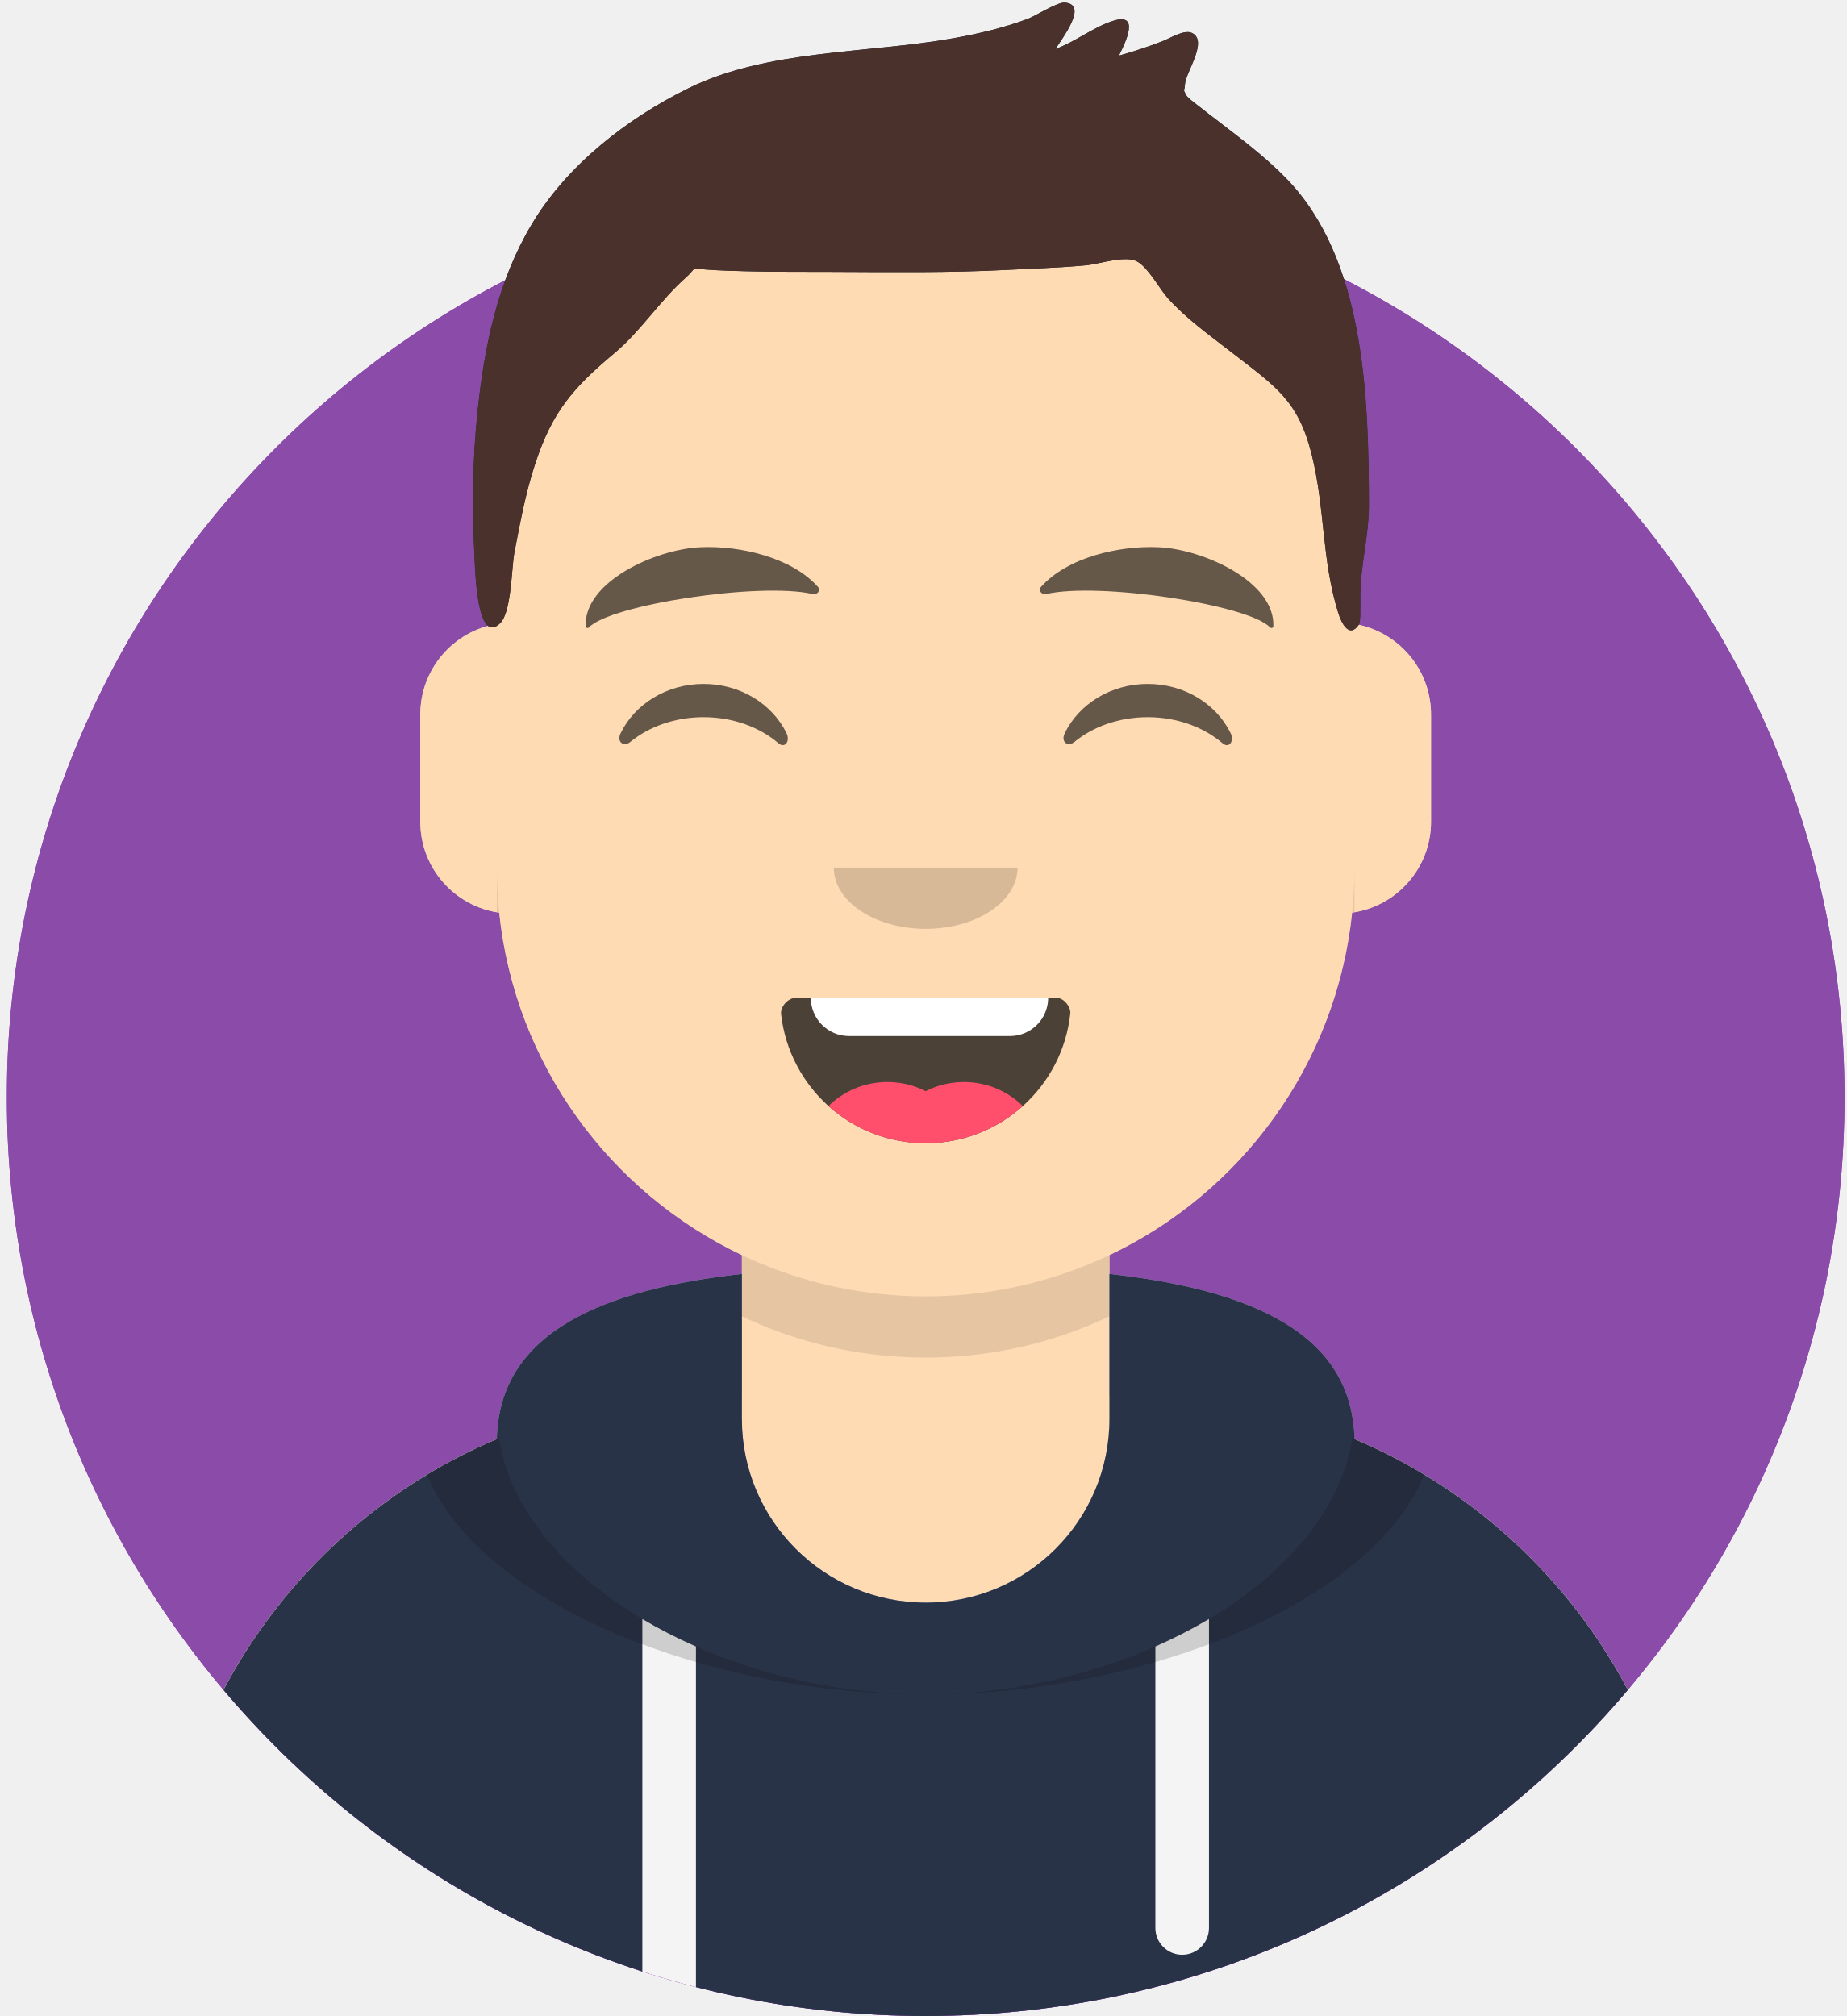
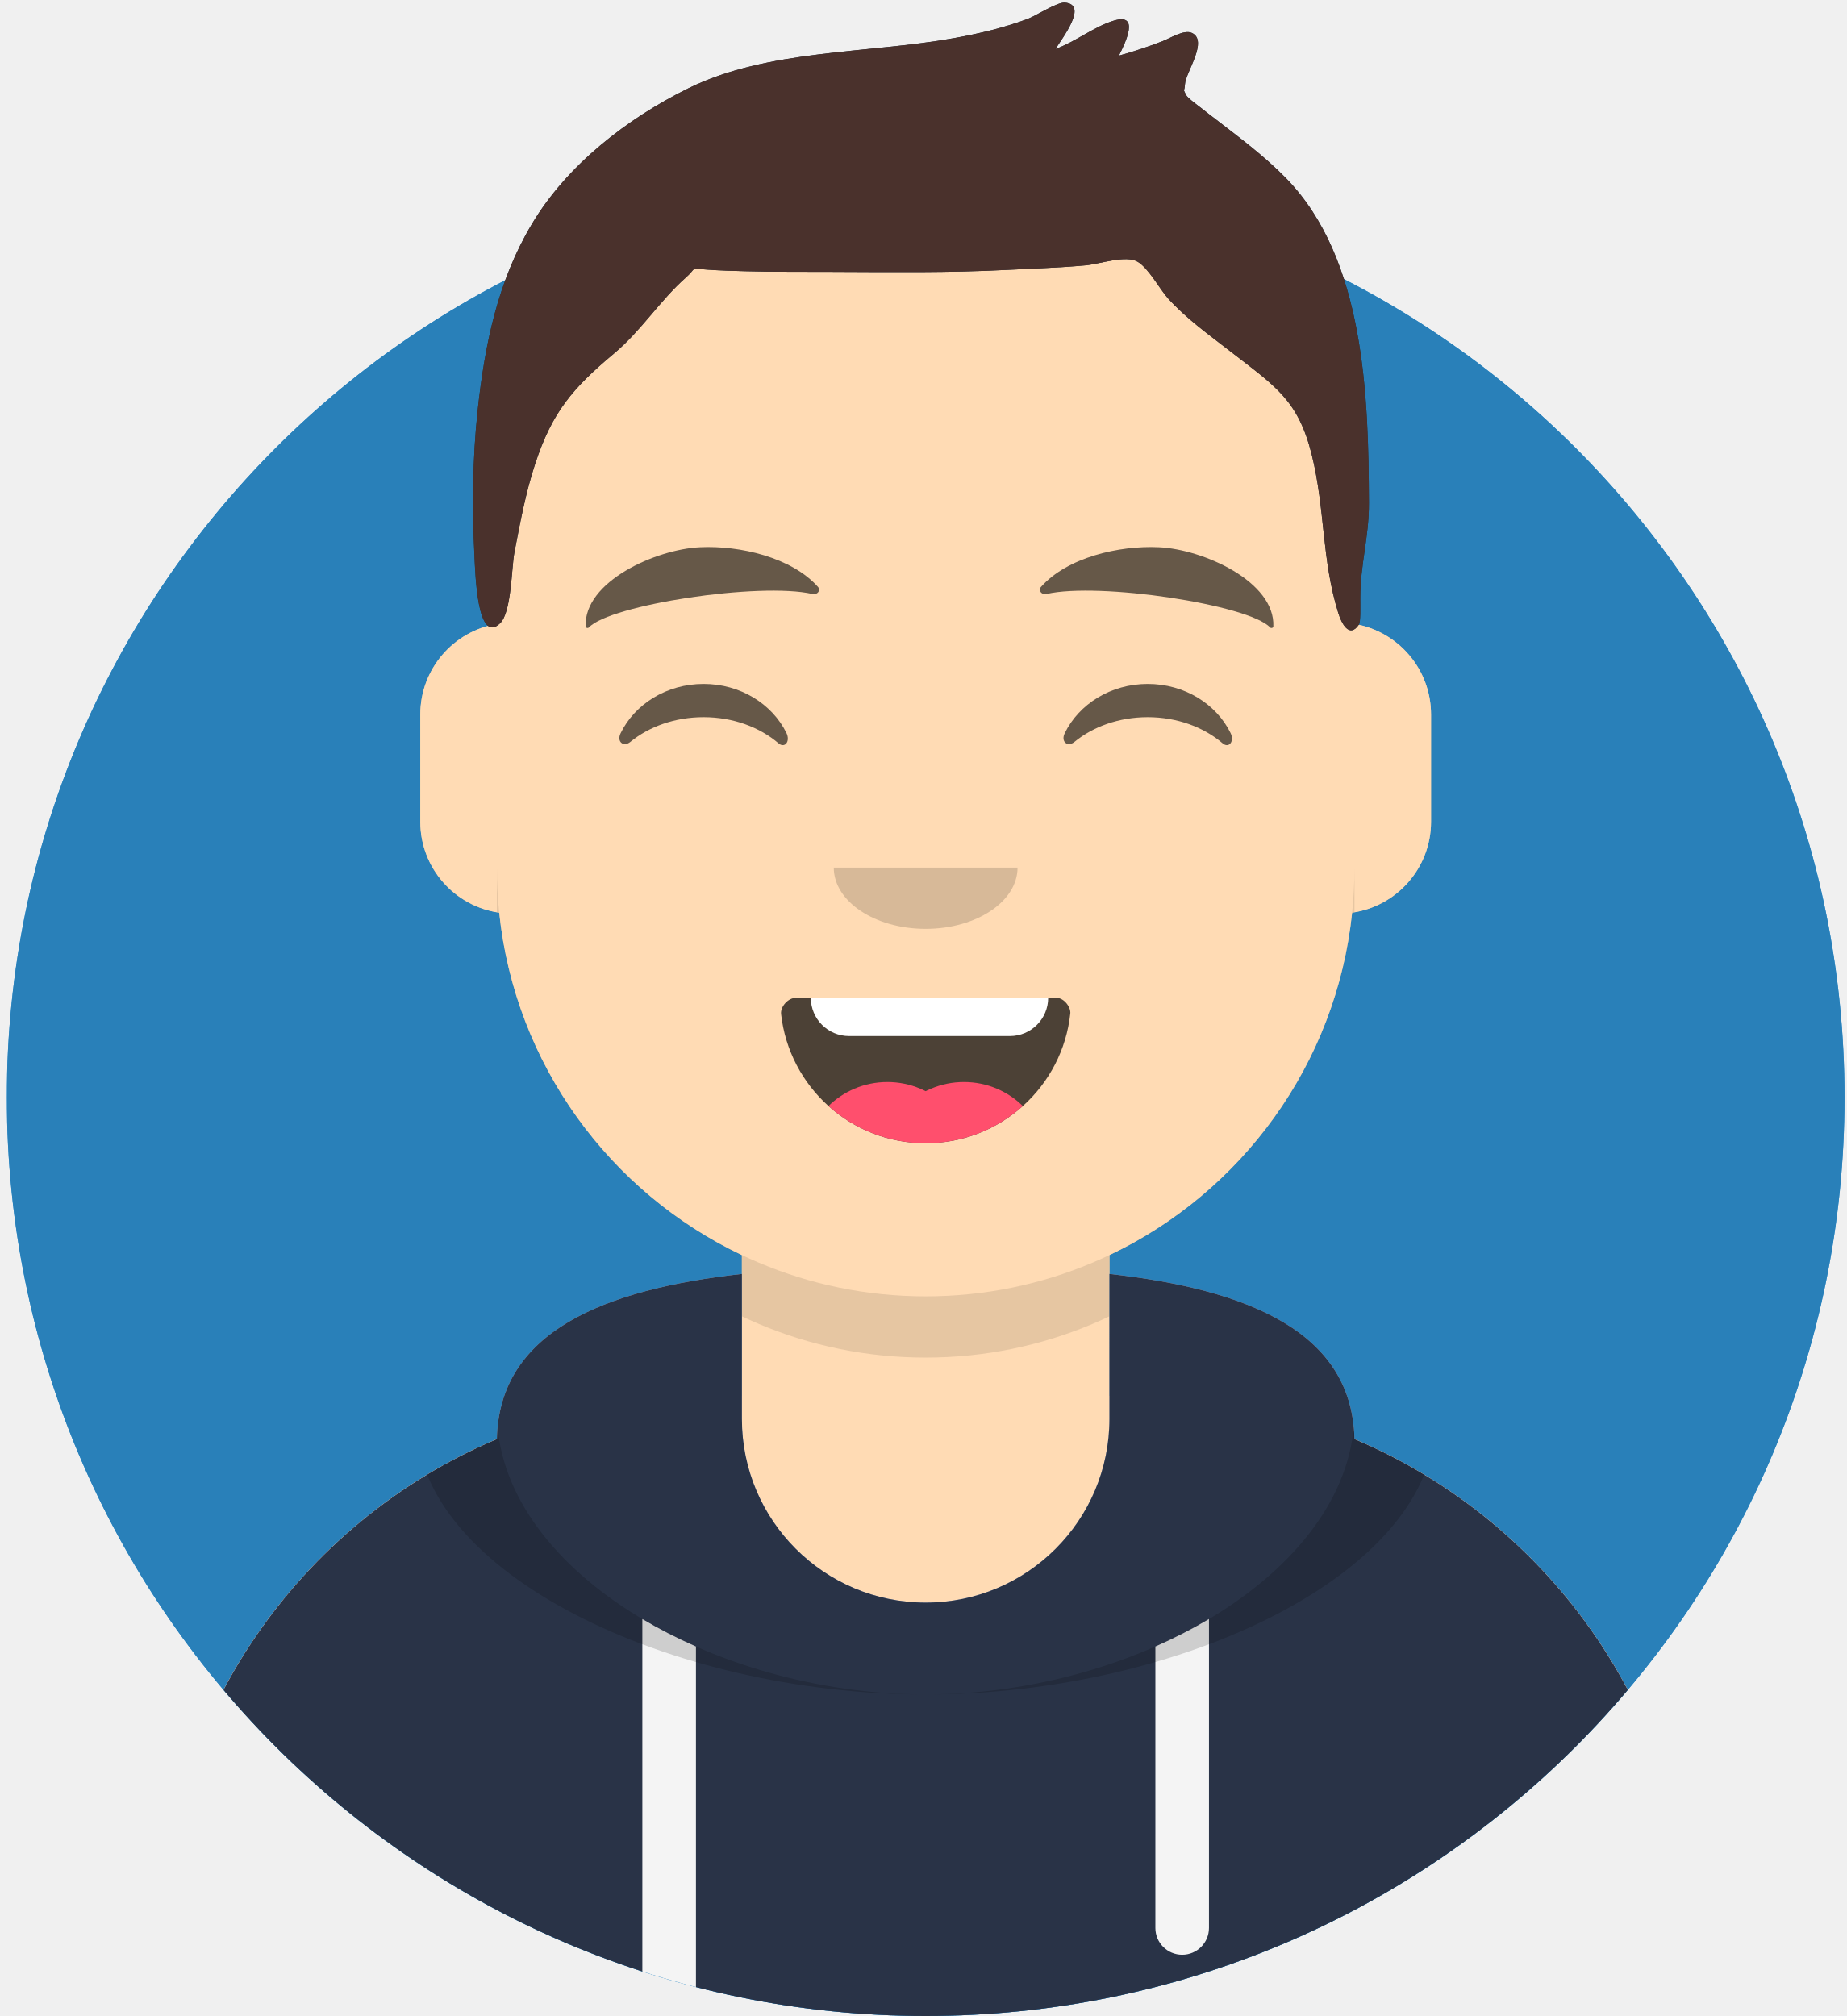
<svg xmlns="http://www.w3.org/2000/svg" xmlns:xlink="http://www.w3.org/1999/xlink" width="217px" height="237px" viewBox="0 0 217 237" version="1.1">
  <defs>
    <circle id="path-1" cx="108" cy="108" r="108" />
    <path d="M-3.19744231e-14,144 L-3.19744231e-14,-1.42108547e-14 L237.6,-1.42108547e-14 L237.6,144 L226.8,144 C226.8,203.647 178.447,252 118.8,252 C59.153,252 10.8,203.647 10.8,144 L10.8,144 L-3.19744231e-14,144 Z" id="path-3" />
    <path d="M90,0 C117.835,-5.11323436e-15 140.4,22.565 140.4,50.4 L140.401,55.949 C145.508,56.807 149.4,61.249 149.4,66.6 L149.4,79.2 C149.4,84.647 145.367,89.152 140.125,89.893 C138.265,107.718 127.114,122.78 111.601,130.149 L111.6,146.7 L115.2,146.7 C150.988,146.7 180,175.712 180,211.5 L180,219.6 L0,219.6 L0,211.5 C-4.38277231e-15,175.712 29.012,146.7 64.8,146.7 L68.4,146.7 L68.4,130.15 C52.886,122.78 41.735,107.718 39.875,89.893 C34.633,89.152 30.6,84.647 30.6,79.2 L30.6,66.6 C30.6,61.249 34.492,56.806 39.6,55.949 L39.6,50.4 C39.6,22.565 62.165,5.11323436e-15 90,0 Z" id="path-5" />
    <path d="M140.401,11.764 C156.691,13.587 169.2,18.597 169.2,31.569 L169.194,31.18 C192.467,41.01 208.8,64.047 208.8,90.9 L208.8,99 L28.8,99 L28.8,90.9 C28.8,64.047 45.133,41.01 68.406,31.18 C68.653,18.496 81.073,13.568 97.2,11.764 L97.2,28.8 C97.2,40.729 106.871,50.4 118.8,50.4 C130.729,50.4 140.4,40.729 140.4,28.8 L140.4,28.8 Z" id="path-7" />
    <path d="M31.606,13.615 C32.558,22.158 39.803,28.8 48.6,28.8 C57.424,28.8 64.687,22.117 65.603,13.536 C65.676,12.845 64.905,11.7 63.938,11.7 C50.534,11.7 40.264,11.7 33.378,11.7 C32.406,11.7 31.511,12.761 31.606,13.615 Z" id="path-9" />
    <rect id="path-11" x="0" y="0" width="237.6" height="252" />
    <path d="M118.135,20.928 C115.651,18.39 112.767,16.236 109.962,14.076 C109.343,13.6 108.715,13.135 108.109,12.641 C107.972,12.528 106.563,11.519 106.394,11.148 C105.988,10.254 106.224,10.95 106.28,9.884 C106.35,8.535 109.1,4.727 107.048,3.854 C106.146,3.47 104.536,4.492 103.67,4.83 C101.977,5.49 100.263,6.054 98.512,6.54 C99.351,4.869 100.95,1.524 97.944,2.419 C95.603,3.116 93.421,4.91 91.068,5.753 C91.847,4.477 94.96,0.523 92.147,0.302 C91.271,0.233 88.724,1.875 87.782,2.226 C84.959,3.275 82.075,3.953 79.111,4.487 C69.033,6.304 57.248,5.786 47.923,10.374 C40.735,13.911 33.636,19.4 29.484,26.389 C25.481,33.125 23.984,40.498 23.146,48.217 C22.532,53.882 22.482,59.738 22.769,65.424 C22.863,67.287 23.073,75.874 25.779,73.273 C27.127,71.978 27.117,66.745 27.457,64.974 C28.133,61.451 28.783,57.911 29.91,54.5 C31.895,48.49 34.238,45.687 39.184,41.547 C42.359,38.89 44.588,35.3 47.625,32.62 C48.99,31.416 47.949,31.542 50.143,31.7 C51.616,31.806 53.097,31.846 54.574,31.885 C57.99,31.974 61.412,31.951 64.829,31.963 C71.711,31.988 78.561,32.085 85.437,31.725 C88.492,31.565 91.556,31.478 94.603,31.195 C96.306,31.038 99.326,29.947 100.728,30.78 C102.01,31.543 103.342,34.034 104.263,35.054 C106.438,37.464 109.032,39.305 111.576,41.282 C116.881,45.403 119.559,46.98 121.17,53.421 C122.775,59.838 122.325,65.791 124.312,72.106 C124.662,73.217 125.586,75.13 126.726,73.415 C126.937,73.096 126.883,71.345 126.883,70.337 C126.883,66.27 127.913,63.218 127.9,59.123 C127.849,46.674 127.447,30.442 118.135,20.928 Z" id="path-13" />
  </defs>
  <g id="Website" stroke="none" stroke-width="1" fill="none" fill-rule="evenodd">
    <g id="mf-avatar" transform="translate(-10, -15)">
      <g id="Circle" transform="translate(10.8, 36)">
        <mask id="mask-2" fill="white">
          <use xlink:href="#path-1" />
        </mask>
-         <use id="Circle-Background" fill="#972dc2" xlink:href="#path-1" />
-         <g id="🖍-Circle-Color" mask="url(#mask-2)" fill="#8a4ca8">
+         <use id="Circle-Background" fill="#3498db" xlink:href="#path-1" />
+         <g id="🖍-Circle-Color" mask="url(#mask-2)" fill="#2980b9">
          <rect id="🖍Color" x="0" y="0" width="216.445" height="216" />
        </g>
      </g>
      <mask id="mask-4" fill="white">
        <use xlink:href="#path-3" />
      </mask>
      <g id="Mask" />
      <g id="Avataaar" mask="url(#mask-4)">
        <g id="Body" transform="translate(28.8, 32.4)">
          <mask id="mask-6" fill="white">
            <use xlink:href="#path-5" />
          </mask>
          <use fill="#D0C6AC" xlink:href="#path-5" />
          <g id="Skin/👶🏻-05-Pale" mask="url(#mask-6)" fill="#FFDBB4">
            <g transform="translate(-28.8, 0)" id="Color">
              <rect x="0" y="0" width="238.384" height="220.355" />
            </g>
          </g>
          <path d="M39.6,84.6 C39.6,112.435 62.165,135 90,135 C117.835,135 140.4,112.435 140.4,84.6 L140.4,84.6 L140.4,91.8 C140.4,119.635 117.835,142.2 90,142.2 C62.165,142.2 39.6,119.635 39.6,91.8 Z" id="Neck-Shadow" fill-opacity="0.1" fill="#000000" mask="url(#mask-6)" />
        </g>
        <g id="Clothing/Hoodie" transform="translate(0, 153)">
          <mask id="mask-8" fill="white">
            <use xlink:href="#path-7" />
          </mask>
          <use id="Hoodie" fill="#B7C1DB" fill-rule="evenodd" xlink:href="#path-7" />
          <g id="Color/Palette/Slate" mask="url(#mask-8)" fill="#293347" fill-rule="evenodd">
            <rect id="🖍Color" x="0" y="0" width="238.491" height="99" />
          </g>
          <path d="M91.8,55.565 L91.8,99 L85.5,99 L85.499,52.335 C87.483,53.514 89.592,54.594 91.8,55.565 Z M152.101,52.334 L152.1,88.65 C152.1,90.39 150.69,91.8 148.95,91.8 C147.21,91.8 145.8,90.39 145.8,88.65 L145.801,55.565 C148.009,54.594 150.118,53.513 152.101,52.334 Z" id="Straps" fill="#F4F4F4" fill-rule="evenodd" mask="url(#mask-8)" />
          <path d="M155.733,11.451 C169.28,14.013 178.65,19.118 178.65,29.077 C178.65,46.818 148.916,61.2 118.8,61.2 C88.684,61.2 58.95,46.818 58.95,29.077 C58.95,19.118 68.32,14.013 81.867,11.451 C73.689,14.466 68.4,19.534 68.4,27.969 C68.4,46.322 93.439,61.2 118.8,61.2 C144.161,61.2 169.2,46.322 169.2,27.969 C169.2,19.71 164.13,14.679 156.241,11.642 Z" id="Shadow" fill-opacity="0.16" fill="#000000" fill-rule="evenodd" mask="url(#mask-8)" />
        </g>
        <g id="Face" transform="translate(68.4, 73.8)">
          <g id="Mouth/Smile" transform="translate(1.8, 46.8)">
            <mask id="mask-10" fill="white">
              <use xlink:href="#path-9" />
            </mask>
            <use id="Mouth" fill-opacity="0.7" fill="#000000" fill-rule="evenodd" xlink:href="#path-9" />
            <path d="M39.6,1.8 L58.5,1.8 C60.985,1.8 63,3.815 63,6.3 L63,11.7 C63,14.185 60.985,16.2 58.5,16.2 L39.6,16.2 C37.115,16.2 35.1,14.185 35.1,11.7 L35.1,6.3 C35.1,3.815 37.115,1.8 39.6,1.8 Z" id="Teeth" fill="#FFFFFF" fill-rule="evenodd" mask="url(#mask-10)" />
            <g id="Tongue" stroke-width="1" fill-rule="evenodd" mask="url(#mask-10)" fill="#FF4F6D">
              <g transform="translate(34.2, 21.6)">
                <circle cx="9.9" cy="9.9" r="9.9" />
                <circle cx="18.9" cy="9.9" r="9.9" />
              </g>
            </g>
          </g>
          <g id="Nose/Default" transform="translate(25.2, 36)" fill="#000000" fill-opacity="0.16">
            <path d="M14.4,7.2 C14.4,11.176 19.235,14.4 25.2,14.4 L25.2,14.4 C31.165,14.4 36,11.176 36,7.2" id="Nose" />
          </g>
          <g id="Eyes/Happy-😁" transform="translate(0, 7.2)" fill="#000000" fill-opacity="0.6">
            <path d="M14.544,20.203 C16.206,16.784 19.948,14.4 24.298,14.4 C28.632,14.4 32.363,16.767 34.034,20.166 C34.53,21.176 33.824,22.003 33.112,21.39 C30.906,19.494 27.773,18.309 24.298,18.309 C20.931,18.309 17.886,19.421 15.694,21.214 C14.892,21.87 14.058,21.203 14.544,20.203 Z" id="Squint" />
            <path d="M66.744,20.203 C68.406,16.784 72.148,14.4 76.498,14.4 C80.832,14.4 84.563,16.767 86.234,20.166 C86.73,21.176 86.024,22.003 85.312,21.39 C83.106,19.494 79.973,18.309 76.498,18.309 C73.131,18.309 70.086,19.421 67.894,21.214 C67.092,21.87 66.258,21.203 66.744,20.203 Z" id="Squint" />
          </g>
          <g id="Eyebrow/Natural/Default-Natural" fill="#000000" fill-opacity="0.6">
            <path d="M23.435,5.589 C18.25,6.285 10.164,10.805 10.84,16.036 C10.862,16.207 11.121,16.261 11.233,16.118 C13.471,13.248 30.774,9.033 37.075,9.913 C37.652,9.994 38.032,9.399 37.639,9.027 C34.269,5.845 28.08,4.961 23.435,5.589" id="Eyebrow" transform="translate(24.3, 10.8) rotate(5) translate(-24.3, -10.8) " />
            <path d="M76.535,5.589 C71.35,6.285 63.264,10.805 63.94,16.036 C63.962,16.207 64.221,16.261 64.333,16.118 C66.571,13.248 83.874,9.033 90.175,9.913 C90.752,9.994 91.132,9.399 90.739,9.027 C87.369,5.845 81.18,4.961 76.535,5.589" id="Eyebrow" transform="translate(77.4, 10.8) scale(-1, 1) rotate(5) translate(-77.4, -10.8) " />
          </g>
        </g>
        <g id="Top">
          <mask id="mask-12" fill="white">
            <use xlink:href="#path-11" />
          </mask>
          <g id="Mask" />
          <g mask="url(#mask-12)">
            <g transform="translate(43, 15)">
              <mask id="mask-14" fill="white">
                <use xlink:href="#path-13" />
              </mask>
              <use id="Short-Hair" stroke="none" fill="#1F3140" fill-rule="evenodd" xlink:href="#path-13" />
              <g id="Color/Hair/Brown-Dark" stroke="none" fill="none" mask="url(#mask-14)" fill-rule="evenodd">
                <g transform="translate(-43.1, -15)" fill="#4A312C" id="Color">
                  <rect x="0" y="0" width="239.107" height="252.406" />
                </g>
              </g>
            </g>
          </g>
        </g>
      </g>
    </g>
  </g>
</svg>
